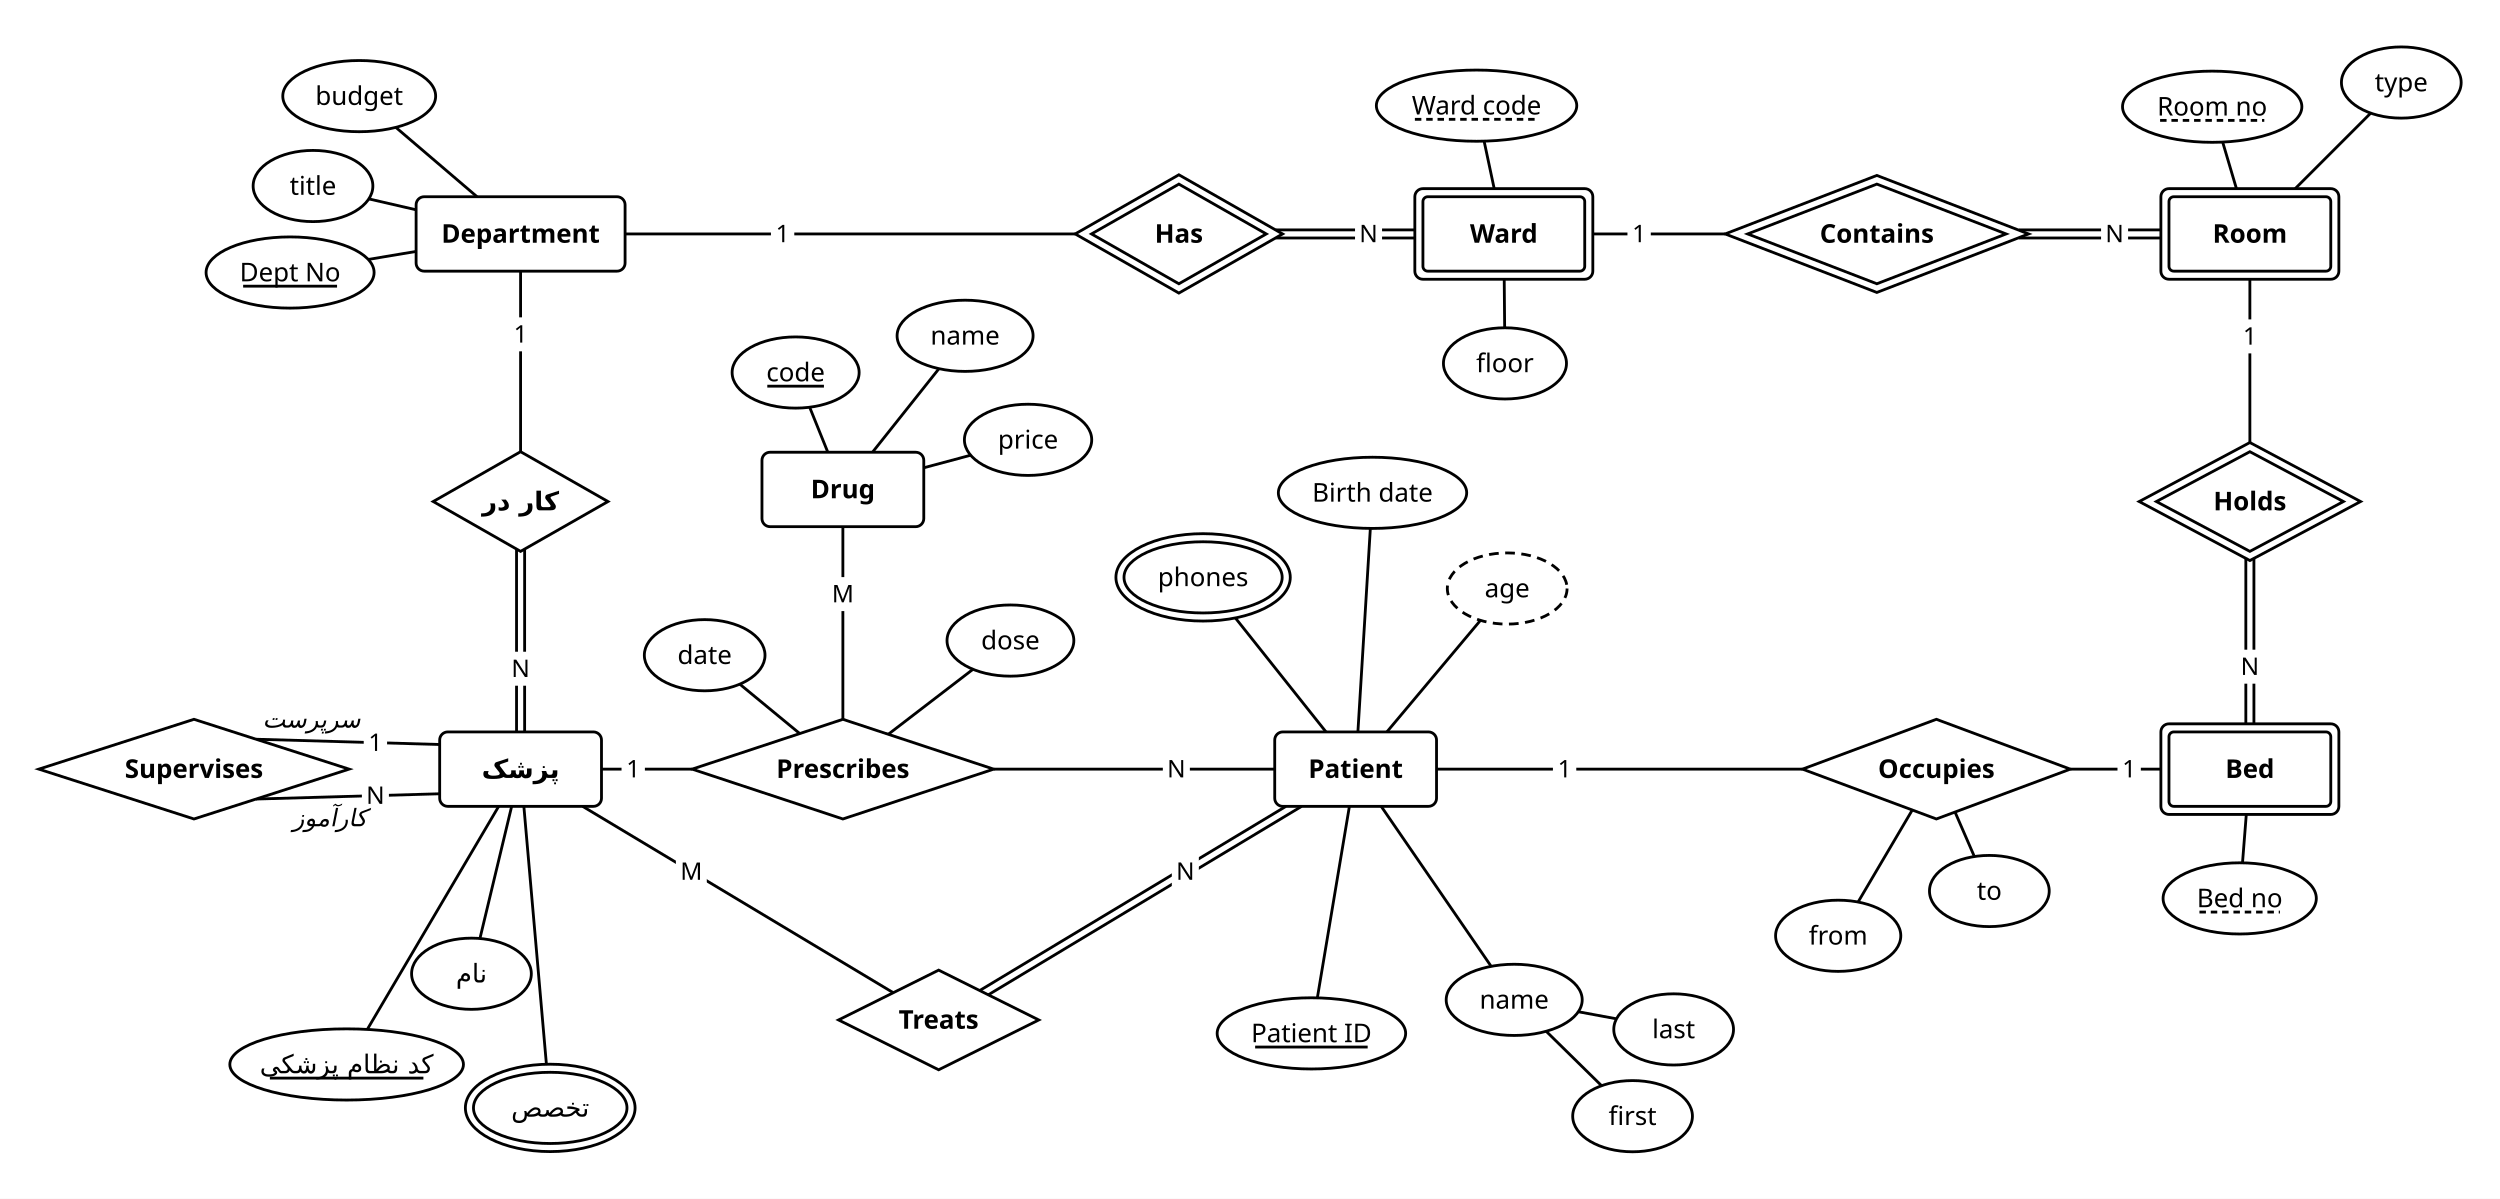
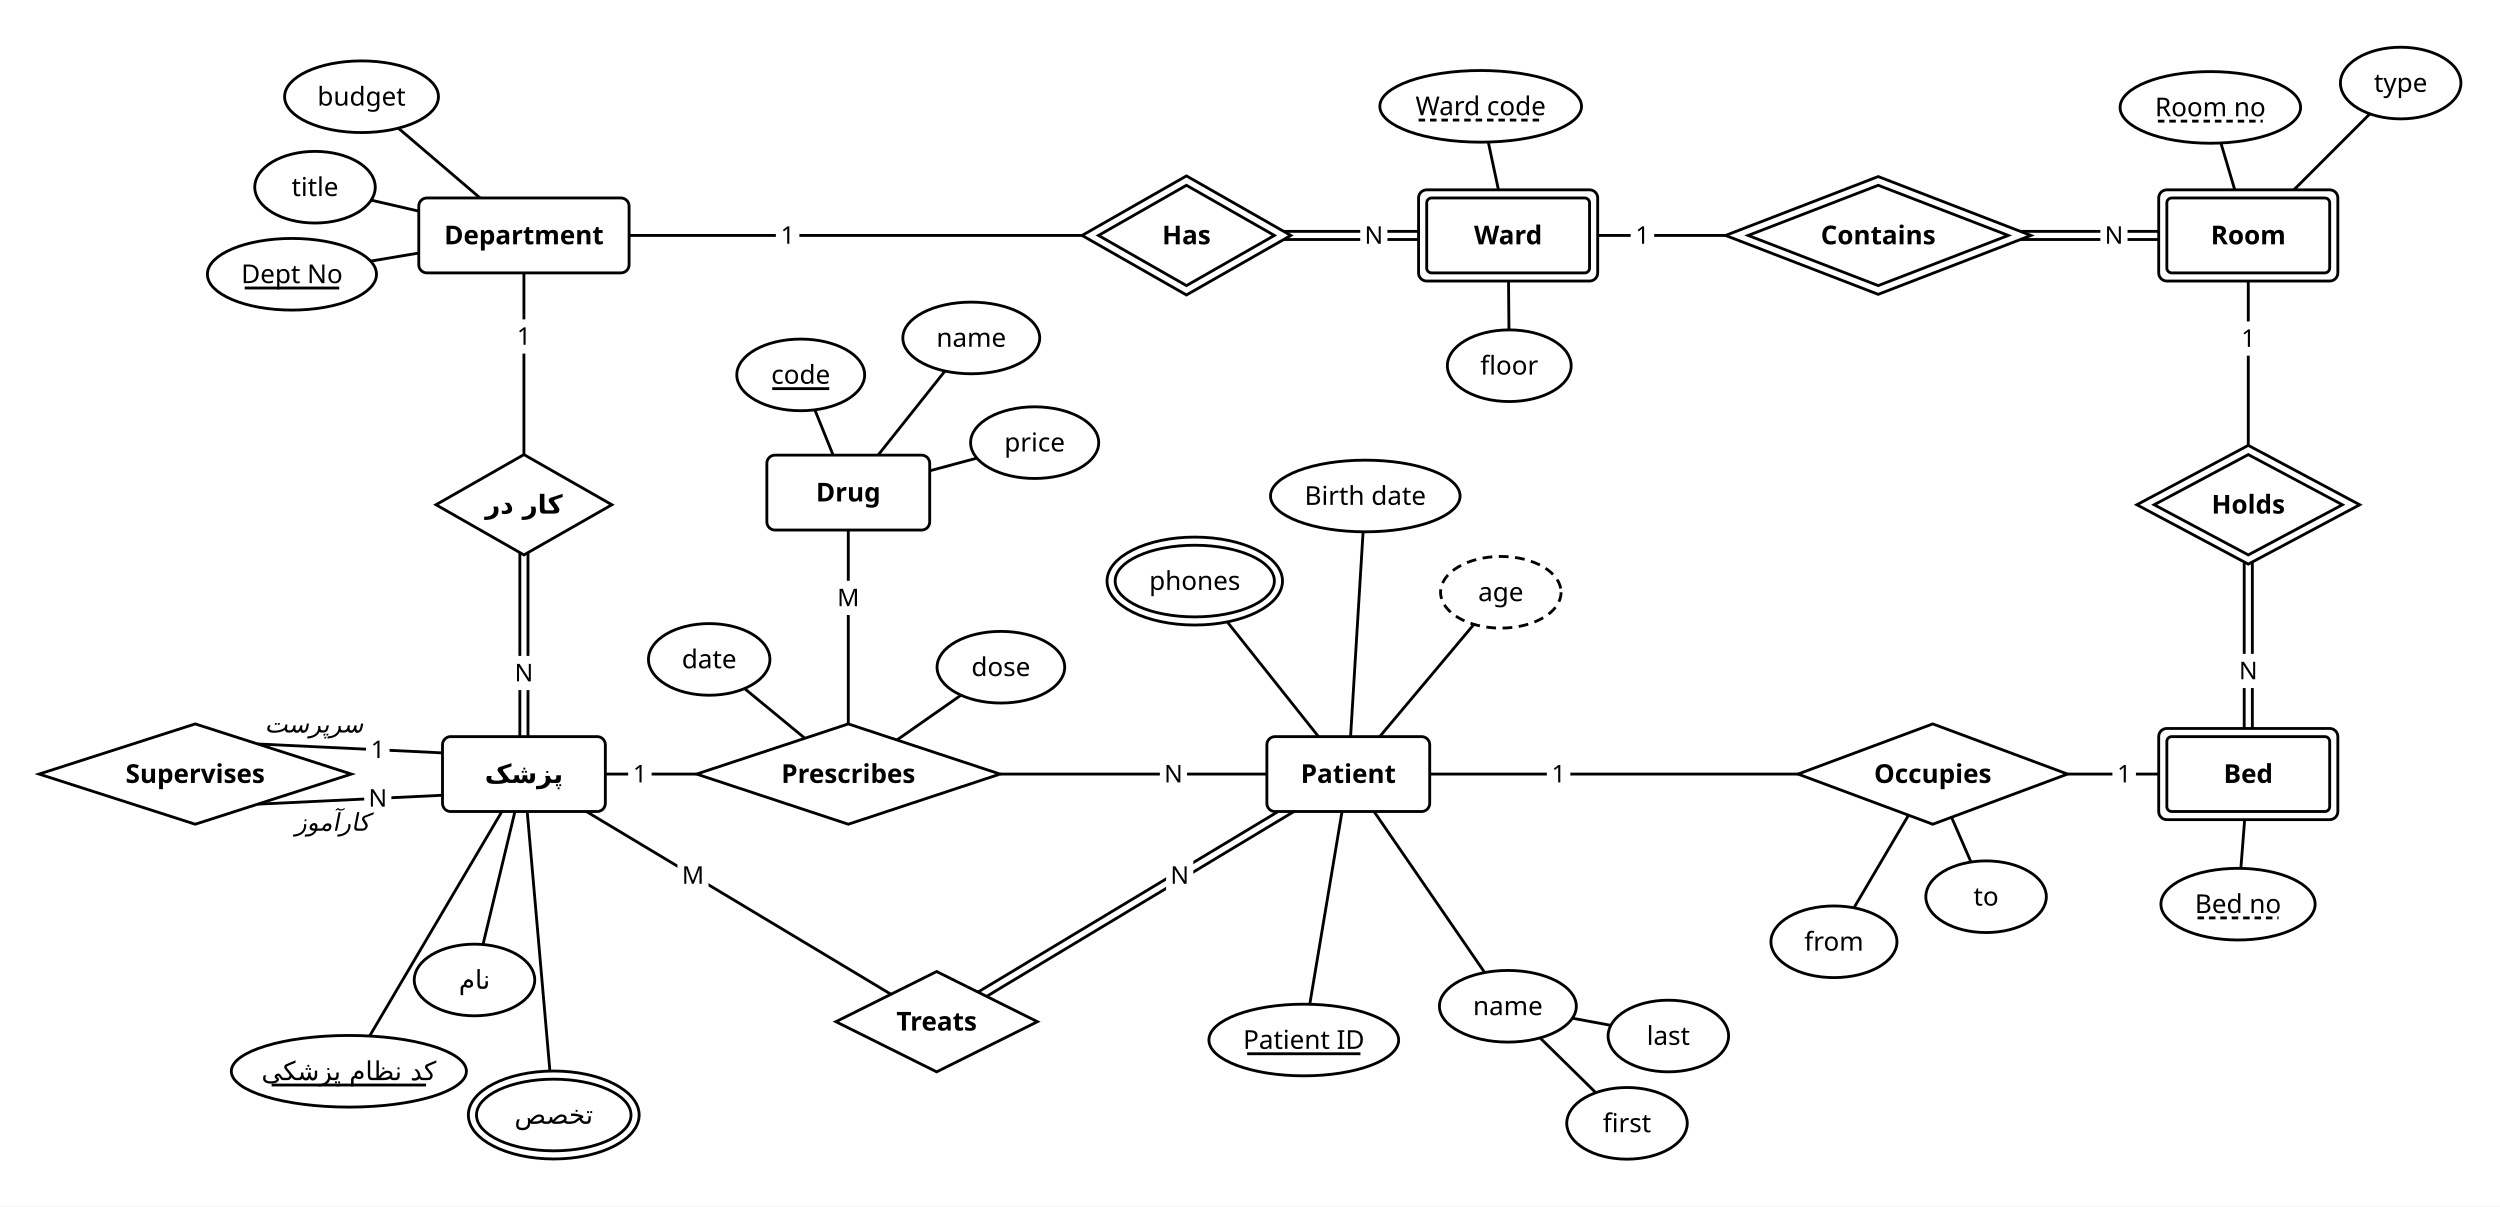
- <svg xmlns="http://www.w3.org/2000/svg" viewBox="-24 -29 1545.04 740.82" width="1545.04" height="740.82">
+ <svg xmlns="http://www.w3.org/2000/svg" viewBox="-24 -29 1535.2 740.82" width="1535.2" height="740.82">
  <style>
text { font-family: 'Vazirmatn', sans-serif; fill: #000000; }
.line { stroke: #000000; stroke-width: 1.75; fill: none; }
.shape { stroke: #000000; stroke-width: 1.75; fill: #ffffff; }
.outline { stroke: #000000; stroke-width: 1.75; fill: none; }
.dashed { stroke-dasharray: 6 4; }
.knockout { fill: #ffffff; stroke: none; }
</style>
-   <rect x="-24" y="-29" width="1545.04" height="740.82" fill="#ffffff" />
+   <rect x="-24" y="-29" width="1535.2" height="740.82" fill="#ffffff" />
  <g class="lines">
    <line class="line" x1="233.16" y1="126.38" x2="203.57" y2="131.34" />
    <line class="line" x1="233.16" y1="100.67" x2="203.93" y2="93.92" />
    <line class="line" x1="270.8" y1="92.58" x2="220.62" y2="49.72" />
-     <line class="line" x1="899.44" y1="87.58" x2="893.2" y2="58.23" />
-     <line class="line" x1="905.63" y1="143.58" x2="905.9" y2="173.58" />
-     <line class="line" x1="1358.16" y1="87.58" x2="1349.64" y2="58.81" />
-     <line class="line" x1="1394.46" y1="87.58" x2="1441.13" y2="40.91" />
-     <line class="line" x1="1364.25" y1="474.34" x2="1361.9" y2="504.24" />
-     <line class="line" x1="809.95" y1="469.34" x2="790.14" y2="587.69" />
-     <line class="line" x1="829.6" y1="469.34" x2="897.57" y2="568.23" />
-     <line class="line" x1="931.56" y1="608.35" x2="965.8" y2="641.99" />
-     <line class="line" x1="951.42" y1="596.28" x2="975.02" y2="600.65" />
-     <line class="line" x1="795.5" y1="423.34" x2="739.48" y2="352.9" />
-     <line class="line" x1="815.2" y1="423.34" x2="822.9" y2="297.57" />
-     <line class="line" x1="833.1" y1="423.34" x2="890.95" y2="354.39" />
+     <line class="line" x1="896.16" y1="87.58" x2="889.92" y2="58.23" />
+     <line class="line" x1="902.36" y1="143.58" x2="902.62" y2="173.58" />
+     <line class="line" x1="1348.32" y1="87.58" x2="1339.8" y2="58.81" />
+     <line class="line" x1="1384.62" y1="87.58" x2="1431.29" y2="40.91" />
+     <line class="line" x1="1354.41" y1="474.34" x2="1352.06" y2="504.24" />
+     <line class="line" x1="800.11" y1="469.34" x2="780.3" y2="587.69" />
+     <line class="line" x1="819.76" y1="469.34" x2="887.73" y2="568.23" />
+     <line class="line" x1="921.72" y1="608.35" x2="955.95" y2="641.99" />
+     <line class="line" x1="941.58" y1="596.28" x2="965.18" y2="600.65" />
+     <line class="line" x1="785.66" y1="423.34" x2="729.63" y2="352.9" />
+     <line class="line" x1="805.36" y1="423.34" x2="813.05" y2="297.57" />
+     <line class="line" x1="823.26" y1="423.34" x2="881.11" y2="354.39" />
    <line class="line" x1="284.19" y1="469.34" x2="202.98" y2="607.2" />
    <line class="line" x1="292.21" y1="469.34" x2="272.6" y2="551.02" />
    <line class="line" x1="299.75" y1="469.34" x2="313.69" y2="628.73" />
    <line class="line" x1="487.61" y1="250.49" x2="476.38" y2="222.67" />
    <line class="line" x1="515.2" y1="250.49" x2="556.29" y2="198.84" />
    <line class="line" x1="546.91" y1="260.09" x2="575.88" y2="252.33" />
-     <line class="line" x1="524.96" y1="424.81" x2="577.32" y2="384.63" />
+     <line class="line" x1="526.79" y1="425.41" x2="566.11" y2="397.88" />
    <line class="line" x1="470.24" y1="424.35" x2="433.2" y2="393.82" />
-     <line class="line" x1="1157.82" y1="471.6" x2="1124.32" y2="528.47" />
-     <line class="line" x1="1184.23" y1="472.85" x2="1196.19" y2="500.36" />
+     <line class="line" x1="1147.98" y1="471.6" x2="1114.48" y2="528.47" />
+     <line class="line" x1="1174.39" y1="472.85" x2="1186.35" y2="500.36" />
    <line class="line" x1="362.31" y1="115.58" x2="640.47" y2="115.58" />
-     <line class="line" x1="850.39" y1="118.08" x2="764.27" y2="118.08" />
-     <line class="line" x1="850.39" y1="113.08" x2="764.27" y2="113.08" />
-     <line class="line" x1="960.39" y1="115.58" x2="1042.16" y2="115.58" />
-     <line class="line" x1="1311.46" y1="118.08" x2="1223.69" y2="118.08" />
-     <line class="line" x1="1311.46" y1="113.08" x2="1223.69" y2="113.08" />
-     <line class="line" x1="1366.46" y1="143.58" x2="1366.46" y2="244.49" />
-     <line class="line" x1="1363.96" y1="418.34" x2="1363.96" y2="316.09" />
-     <line class="line" x1="1368.96" y1="418.34" x2="1368.96" y2="316.09" />
+     <line class="line" x1="847.11" y1="118.08" x2="764.27" y2="118.08" />
+     <line class="line" x1="847.11" y1="113.08" x2="764.27" y2="113.08" />
+     <line class="line" x1="957.11" y1="115.58" x2="1035.6" y2="115.58" />
+     <line class="line" x1="1301.62" y1="118.08" x2="1217.13" y2="118.08" />
+     <line class="line" x1="1301.62" y1="113.08" x2="1217.13" y2="113.08" />
+     <line class="line" x1="1356.62" y1="143.58" x2="1356.62" y2="244.49" />
+     <line class="line" x1="1354.12" y1="418.34" x2="1354.12" y2="316.09" />
+     <line class="line" x1="1359.12" y1="418.34" x2="1359.12" y2="316.09" />
    <line class="line" x1="347.73" y1="446.34" x2="403.73" y2="446.34" />
-     <line class="line" x1="763.8" y1="446.34" x2="590.08" y2="446.34" />
+     <line class="line" x1="753.96" y1="446.34" x2="590.08" y2="446.34" />
    <line class="line" x1="496.91" y1="296.49" x2="496.91" y2="415.54" />
-     <line class="line" x1="247.73" y1="431.11" x2="134.21" y2="427.86" />
-     <line class="line" x1="247.73" y1="461.57" x2="134.21" y2="464.82" />
-     <line class="line" x1="863.8" y1="446.34" x2="1089.94" y2="446.34" />
-     <line class="line" x1="1311.46" y1="446.34" x2="1255.46" y2="446.34" />
+     <line class="line" x1="247.73" y1="433.34" x2="134.21" y2="427.86" />
+     <line class="line" x1="247.73" y1="459.34" x2="134.21" y2="464.82" />
+     <line class="line" x1="853.96" y1="446.34" x2="1080.1" y2="446.34" />
+     <line class="line" x1="1301.62" y1="446.34" x2="1245.62" y2="446.34" />
    <line class="line" x1="295.23" y1="423.34" x2="295.23" y2="310.33" />
    <line class="line" x1="300.23" y1="423.34" x2="300.23" y2="310.33" />
    <line class="line" x1="297.73" y1="138.58" x2="297.73" y2="250.16" />
-     <line class="line" x1="336.07" y1="469.34" x2="528.04" y2="584.52" />
-     <line class="line" x1="780.41" y1="469.34" x2="586.77" y2="585.82" />
-     <line class="line" x1="770.71" y1="469.34" x2="581.46" y2="583.18" />
+     <line class="line" x1="336.07" y1="469.34" x2="523.12" y2="581.57" />
+     <line class="line" x1="770.57" y1="469.34" x2="581.84" y2="582.87" />
+     <line class="line" x1="760.87" y1="469.34" x2="576.54" y2="580.23" />
  </g>
  <g class="shapes">
    <g class="entity" data-id="entity:Department">
      <rect class="shape" x="233.16" y="92.58" width="129.15" height="46" rx="5" />
      <text x="297.73" y="121.02" font-size="16" font-weight="bold" text-anchor="middle">Department</text>
    </g>
    <g class="attribute" data-id="attr:entity:Department/Dept No">
      <ellipse class="shape" cx="155.28" cy="139.42" rx="51.92" ry="22" />
      <text x="155.28" y="144.86" font-size="16" text-anchor="middle">Dept No</text>
      <line class="line" x1="126.26" y1="147.86" x2="184.3" y2="147.86" stroke-width="1" />
    </g>
    <g class="attribute" data-id="attr:entity:Department/title">
      <ellipse class="shape" cx="169.44" cy="85.96" rx="37" ry="22" />
      <text x="169.44" y="91.4" font-size="16" text-anchor="middle">title</text>
    </g>
    <g class="attribute" data-id="attr:entity:Department/budget">
      <ellipse class="shape" cx="198" cy="30.4" rx="47.24" ry="22" />
      <text x="198" y="35.84" font-size="16" text-anchor="middle">budget</text>
    </g>
    <g class="entity" data-id="entity:Ward">
-       <rect class="shape" x="850.39" y="87.58" width="110" height="56" rx="5" />
-       <rect class="outline" x="855.39" y="92.58" width="100" height="46" rx="3" />
-       <text x="905.39" y="121.02" font-size="16" font-weight="bold" text-anchor="middle">Ward</text>
+       <rect class="shape" x="847.11" y="87.58" width="110" height="56" rx="5" />
+       <rect class="outline" x="852.11" y="92.58" width="100" height="46" rx="3" />
+       <text x="902.11" y="121.02" font-size="16" font-weight="bold" text-anchor="middle">Ward</text>
    </g>
    <g class="attribute" data-id="attr:entity:Ward/Ward code">
-       <ellipse class="shape" cx="888.54" cy="36.3" rx="61.93" ry="22" />
-       <text x="888.54" y="41.74" font-size="16" text-anchor="middle">Ward code</text>
-       <line class="line" x1="850.42" y1="44.74" x2="926.66" y2="44.74" stroke-width="1" stroke-dasharray="4 3" />
+       <ellipse class="shape" cx="885.26" cy="36.3" rx="61.93" ry="22" />
+       <text x="885.26" y="41.74" font-size="16" text-anchor="middle">Ward code</text>
+       <line class="line" x1="847.14" y1="44.74" x2="923.38" y2="44.74" stroke-width="1" stroke-dasharray="4 3" />
    </g>
    <g class="attribute" data-id="attr:entity:Ward/floor">
-       <ellipse class="shape" cx="906.09" cy="195.58" rx="38.02" ry="22" />
-       <text x="906.09" y="201.02" font-size="16" text-anchor="middle">floor</text>
+       <ellipse class="shape" cx="902.81" cy="195.58" rx="38.02" ry="22" />
+       <text x="902.81" y="201.02" font-size="16" text-anchor="middle">floor</text>
    </g>
    <g class="entity" data-id="entity:Room">
-       <rect class="shape" x="1311.46" y="87.58" width="110" height="56" rx="5" />
-       <rect class="outline" x="1316.46" y="92.58" width="100" height="46" rx="3" />
-       <text x="1366.46" y="121.02" font-size="16" font-weight="bold" text-anchor="middle">Room</text>
+       <rect class="shape" x="1301.62" y="87.58" width="110" height="56" rx="5" />
+       <rect class="outline" x="1306.62" y="92.58" width="100" height="46" rx="3" />
+       <text x="1356.62" y="121.02" font-size="16" font-weight="bold" text-anchor="middle">Room</text>
    </g>
    <g class="attribute" data-id="attr:entity:Room/Room no">
-       <ellipse class="shape" cx="1343.17" cy="36.96" rx="55.42" ry="22" />
-       <text x="1343.17" y="42.4" font-size="16" text-anchor="middle">Room no</text>
-       <line class="line" x1="1310.97" y1="45.4" x2="1375.37" y2="45.4" stroke-width="1" stroke-dasharray="4 3" />
+       <ellipse class="shape" cx="1333.33" cy="36.96" rx="55.42" ry="22" />
+       <text x="1333.33" y="42.4" font-size="16" text-anchor="middle">Room no</text>
+       <line class="line" x1="1301.13" y1="45.4" x2="1365.53" y2="45.4" stroke-width="1" stroke-dasharray="4 3" />
    </g>
    <g class="attribute" data-id="attr:entity:Room/type">
-       <ellipse class="shape" cx="1460.04" cy="22" rx="37" ry="22" />
-       <text x="1460.04" y="27.44" font-size="16" text-anchor="middle">type</text>
+       <ellipse class="shape" cx="1450.2" cy="22" rx="37" ry="22" />
+       <text x="1450.2" y="27.44" font-size="16" text-anchor="middle">type</text>
    </g>
    <g class="entity" data-id="entity:Bed">
-       <rect class="shape" x="1311.46" y="418.34" width="110" height="56" rx="5" />
-       <rect class="outline" x="1316.46" y="423.34" width="100" height="46" rx="3" />
-       <text x="1366.46" y="451.78" font-size="16" font-weight="bold" text-anchor="middle">Bed</text>
+       <rect class="shape" x="1301.62" y="418.34" width="110" height="56" rx="5" />
+       <rect class="outline" x="1306.62" y="423.34" width="100" height="46" rx="3" />
+       <text x="1356.62" y="451.78" font-size="16" font-weight="bold" text-anchor="middle">Bed</text>
    </g>
    <g class="attribute" data-id="attr:entity:Bed/Bed no">
-       <ellipse class="shape" cx="1360.17" cy="526.23" rx="47.35" ry="22" />
-       <text x="1360.17" y="531.67" font-size="16" text-anchor="middle">Bed no</text>
-       <line class="line" x1="1335.3" y1="534.67" x2="1385.04" y2="534.67" stroke-width="1" stroke-dasharray="4 3" />
+       <ellipse class="shape" cx="1350.33" cy="526.23" rx="47.35" ry="22" />
+       <text x="1350.33" y="531.67" font-size="16" text-anchor="middle">Bed no</text>
+       <line class="line" x1="1325.46" y1="534.67" x2="1375.2" y2="534.67" stroke-width="1" stroke-dasharray="4 3" />
    </g>
    <g class="entity" data-id="entity:Patient">
-       <rect class="shape" x="763.8" y="423.34" width="100" height="46" rx="5" />
-       <text x="813.8" y="451.78" font-size="16" font-weight="bold" text-anchor="middle">Patient</text>
+       <rect class="shape" x="753.96" y="423.34" width="100" height="46" rx="5" />
+       <text x="803.96" y="451.78" font-size="16" font-weight="bold" text-anchor="middle">Patient</text>
    </g>
    <g class="attribute" data-id="attr:entity:Patient/Patient ID">
-       <ellipse class="shape" cx="786.47" cy="609.65" rx="58.25" ry="22" />
-       <text x="786.47" y="615.09" font-size="16" text-anchor="middle">Patient ID</text>
-       <line class="line" x1="751.7" y1="618.09" x2="821.24" y2="618.09" stroke-width="1" />
+       <ellipse class="shape" cx="776.63" cy="609.65" rx="58.25" ry="22" />
+       <text x="776.63" y="615.09" font-size="16" text-anchor="middle">Patient ID</text>
+       <line class="line" x1="741.86" y1="618.09" x2="811.4" y2="618.09" stroke-width="1" />
    </g>
    <g class="attribute" data-id="attr:entity:Patient/name">
-       <ellipse class="shape" cx="911.8" cy="588.93" rx="42.03" ry="22" />
-       <text x="911.8" y="594.37" font-size="16" text-anchor="middle">name</text>
+       <ellipse class="shape" cx="901.96" cy="588.93" rx="42.03" ry="22" />
+       <text x="901.96" y="594.37" font-size="16" text-anchor="middle">name</text>
    </g>
    <g class="attribute" data-id="attr:attr:entity:Patient/name/first">
-       <ellipse class="shape" cx="984.95" cy="660.82" rx="37" ry="22" />
-       <text x="984.95" y="666.26" font-size="16" text-anchor="middle">first</text>
+       <ellipse class="shape" cx="975.11" cy="660.82" rx="37" ry="22" />
+       <text x="975.11" y="666.26" font-size="16" text-anchor="middle">first</text>
    </g>
    <g class="attribute" data-id="attr:attr:entity:Patient/name/last">
-       <ellipse class="shape" cx="1010.34" cy="607.2" rx="37" ry="22" />
-       <text x="1010.34" y="612.64" font-size="16" text-anchor="middle">last</text>
+       <ellipse class="shape" cx="1000.5" cy="607.2" rx="37" ry="22" />
+       <text x="1000.5" y="612.64" font-size="16" text-anchor="middle">last</text>
    </g>
    <g class="attribute" data-id="attr:entity:Patient/phones">
-       <ellipse class="shape" cx="719.53" cy="327.82" rx="53.88" ry="27" />
-       <ellipse class="outline" cx="719.53" cy="327.82" rx="48.88" ry="22" />
-       <text x="719.53" y="333.26" font-size="16" text-anchor="middle">phones</text>
+       <ellipse class="shape" cx="709.68" cy="327.82" rx="53.88" ry="27" />
+       <ellipse class="outline" cx="709.68" cy="327.82" rx="48.88" ry="22" />
+       <text x="709.68" y="333.26" font-size="16" text-anchor="middle">phones</text>
    </g>
    <g class="attribute" data-id="attr:entity:Patient/Birth date">
-       <ellipse class="shape" cx="824.24" cy="275.58" rx="58.2" ry="22" />
-       <text x="824.24" y="281.02" font-size="16" text-anchor="middle">Birth date</text>
+       <ellipse class="shape" cx="814.4" cy="275.58" rx="58.2" ry="22" />
+       <text x="814.4" y="281.02" font-size="16" text-anchor="middle">Birth date</text>
    </g>
    <g class="attribute" data-id="attr:entity:Patient/age">
-       <ellipse class="shape dashed" cx="907.47" cy="334.71" rx="37" ry="22" />
-       <text x="907.47" y="340.15" font-size="16" text-anchor="middle">age</text>
+       <ellipse class="shape dashed" cx="897.62" cy="334.71" rx="37" ry="22" />
+       <text x="897.62" y="340.15" font-size="16" text-anchor="middle">age</text>
    </g>
    <g class="entity" data-id="entity:پزشک">
      <rect class="shape" x="247.73" y="423.34" width="100" height="46" rx="5" />
      <text x="297.73" y="451.78" font-size="16" font-weight="bold" text-anchor="middle" direction="rtl">پزشک</text>
    </g>
    <g class="attribute" data-id="attr:entity:پزشک/کد نظام پزشکی">
      <ellipse class="shape" cx="190.23" cy="628.85" rx="72.19" ry="22" />
      <text x="190.23" y="634.29" font-size="16" text-anchor="middle" direction="rtl">کد نظام پزشکی</text>
      <line class="line" x1="142.78" y1="637.29" x2="237.67" y2="637.29" stroke-width="1" />
    </g>
    <g class="attribute" data-id="attr:entity:پزشک/نام">
      <ellipse class="shape" cx="267.37" cy="572.79" rx="37" ry="22" />
      <text x="267.37" y="578.23" font-size="16" text-anchor="middle" direction="rtl">نام</text>
    </g>
    <g class="attribute" data-id="attr:entity:پزشک/تخصص">
      <ellipse class="shape" cx="316.05" cy="655.7" rx="52.44" ry="27" />
      <ellipse class="outline" cx="316.05" cy="655.7" rx="47.44" ry="22" />
      <text x="316.05" y="661.14" font-size="16" text-anchor="middle" direction="rtl">تخصص</text>
    </g>
    <g class="entity" data-id="entity:Drug">
      <rect class="shape" x="446.91" y="250.49" width="100" height="46" rx="5" />
      <text x="496.91" y="278.93" font-size="16" font-weight="bold" text-anchor="middle">Drug</text>
    </g>
    <g class="attribute" data-id="attr:entity:Drug/code">
      <ellipse class="shape" cx="467.71" cy="201.22" rx="39.25" ry="22" />
      <text x="467.71" y="206.66" font-size="16" text-anchor="middle">code</text>
      <line class="line" x1="450.2" y1="209.66" x2="485.21" y2="209.66" stroke-width="1" />
    </g>
    <g class="attribute" data-id="attr:entity:Drug/name">
      <ellipse class="shape" cx="572.44" cy="178.53" rx="42.03" ry="22" />
      <text x="572.44" y="183.97" font-size="16" text-anchor="middle">name</text>
    </g>
    <g class="attribute" data-id="attr:entity:Drug/price">
      <ellipse class="shape" cx="611.36" cy="242.82" rx="39.34" ry="22" />
      <text x="611.36" y="248.26" font-size="16" text-anchor="middle">price</text>
    </g>
    <g class="relationship" data-id="rel:Has(Department,Ward)">
      <polygon class="shape" points="704.56,79.02 768.66,115.58 704.56,152.13 640.47,115.58" />
      <polygon class="outline" points="704.56,84.78 758.56,115.58 704.56,146.38 650.56,115.58" />
      <text x="704.56" y="121.02" font-size="16" font-weight="bold" text-anchor="middle">Has</text>
    </g>
    <g class="relationship" data-id="rel:Contains(Ward,Room)">
-       <polygon class="shape" points="1135.92,79.42 1229.69,115.58 1135.92,151.74 1042.16,115.58" />
-       <polygon class="outline" points="1135.92,84.78 1215.79,115.58 1135.92,146.38 1056.06,115.58" />
-       <text x="1135.92" y="121.02" font-size="16" font-weight="bold" text-anchor="middle">Contains</text>
+       <polygon class="shape" points="1129.36,79.42 1223.13,115.58 1129.36,151.74 1035.6,115.58" />
+       <polygon class="outline" points="1129.36,84.78 1209.23,115.58 1129.36,146.38 1049.5,115.58" />
+       <text x="1129.36" y="121.02" font-size="16" font-weight="bold" text-anchor="middle">Contains</text>
    </g>
    <g class="relationship" data-id="rel:Holds(Room,Bed)">
-       <polygon class="shape" points="1366.46,244.49 1434.88,280.96 1366.46,317.42 1298.04,280.96" />
-       <polygon class="outline" points="1366.46,250.16 1424.25,280.96 1366.46,311.76 1308.67,280.96" />
-       <text x="1366.46" y="286.4" font-size="16" font-weight="bold" text-anchor="middle">Holds</text>
+       <polygon class="shape" points="1356.62,244.49 1425.04,280.96 1356.62,317.42 1288.2,280.96" />
+       <polygon class="outline" points="1356.62,250.16 1414.41,280.96 1356.62,311.76 1298.83,280.96" />
+       <text x="1356.62" y="286.4" font-size="16" font-weight="bold" text-anchor="middle">Holds</text>
    </g>
    <g class="relationship" data-id="rel:Prescribes(پزشک,Patient,Drug)">
      <polygon class="shape" points="496.91,415.54 590.08,446.34 496.91,477.14 403.73,446.34" />
      <text x="496.91" y="451.78" font-size="16" font-weight="bold" text-anchor="middle">Prescribes</text>
    </g>
    <g class="attribute" data-id="attr:rel:Prescribes(پزشک,Patient,Drug)/dose">
-       <ellipse class="shape" cx="600.46" cy="366.88" rx="39.19" ry="22" />
-       <text x="600.46" y="372.32" font-size="16" text-anchor="middle">dose</text>
+       <ellipse class="shape" cx="590.62" cy="380.72" rx="39.19" ry="22" />
+       <text x="590.62" y="386.16" font-size="16" text-anchor="middle">dose</text>
    </g>
    <g class="attribute" data-id="attr:rel:Prescribes(پزشک,Patient,Drug)/date">
      <ellipse class="shape" cx="411.5" cy="375.93" rx="37.29" ry="22" />
      <text x="411.5" y="381.37" font-size="16" text-anchor="middle">date</text>
    </g>
    <g class="relationship" data-id="rel:Supervises(پزشک,پزشک)">
      <polygon class="shape" points="95.87,415.54 191.73,446.34 95.87,477.14 0,446.34" />
      <text x="95.87" y="451.78" font-size="16" font-weight="bold" text-anchor="middle">Supervises</text>
    </g>
    <g class="relationship" data-id="rel:Occupies(Patient,Bed)">
-       <polygon class="shape" points="1172.7,415.54 1255.46,446.34 1172.7,477.14 1089.94,446.34" />
-       <text x="1172.7" y="451.78" font-size="16" font-weight="bold" text-anchor="middle">Occupies</text>
+       <polygon class="shape" points="1162.86,415.54 1245.62,446.34 1162.86,477.14 1080.1,446.34" />
+       <text x="1162.86" y="451.78" font-size="16" font-weight="bold" text-anchor="middle">Occupies</text>
    </g>
    <g class="attribute" data-id="attr:rel:Occupies(Patient,Bed)/from">
-       <ellipse class="shape" cx="1112.03" cy="549.33" rx="38.69" ry="22" />
-       <text x="1112.03" y="554.77" font-size="16" text-anchor="middle">from</text>
+       <ellipse class="shape" cx="1102.19" cy="549.33" rx="38.69" ry="22" />
+       <text x="1102.19" y="554.77" font-size="16" text-anchor="middle">from</text>
    </g>
    <g class="attribute" data-id="attr:rel:Occupies(Patient,Bed)/to">
-       <ellipse class="shape" cx="1205.45" cy="521.66" rx="37" ry="22" />
-       <text x="1205.45" y="527.1" font-size="16" text-anchor="middle">to</text>
+       <ellipse class="shape" cx="1195.61" cy="521.66" rx="37" ry="22" />
+       <text x="1195.61" y="527.1" font-size="16" text-anchor="middle">to</text>
    </g>
    <g class="relationship" data-id="rel:کار در(پزشک,Department)">
      <polygon class="shape" points="297.73,250.16 351.73,280.96 297.73,311.76 243.73,280.96" />
      <text x="297.73" y="286.4" font-size="16" font-weight="bold" text-anchor="middle" direction="rtl">کار در</text>
    </g>
    <g class="relationship" data-id="rel:Treats(پزشک,Patient)">
-       <polygon class="shape" points="556.09,570.55 617.97,601.35 556.09,632.15 494.22,601.35" />
-       <text x="556.09" y="606.79" font-size="16" font-weight="bold" text-anchor="middle">Treats</text>
+       <polygon class="shape" points="551.17,567.6 613.05,598.4 551.17,629.2 489.3,598.4" />
+       <text x="551.17" y="603.84" font-size="16" font-weight="bold" text-anchor="middle">Treats</text>
    </g>
  </g>
  <g class="labels">
    <rect class="knockout" x="452.45" y="105.08" width="14.43" height="21" />
    <text x="459.67" y="120.68" font-size="15" text-anchor="middle">1</text>
-     <rect class="knockout" x="813.43" y="105.08" width="16.7" height="21" />
-     <text x="821.78" y="120.68" font-size="15" text-anchor="middle">N</text>
-     <rect class="knockout" x="981.79" y="105.08" width="14.43" height="21" />
-     <text x="989.01" y="120.68" font-size="15" text-anchor="middle">1</text>
-     <rect class="knockout" x="1274.49" y="105.08" width="16.7" height="21" />
-     <text x="1282.84" y="120.68" font-size="15" text-anchor="middle">N</text>
-     <rect class="knockout" x="1359.24" y="168.4" width="14.43" height="21" />
-     <text x="1366.46" y="184" font-size="15" text-anchor="middle">1</text>
-     <rect class="knockout" x="1358.11" y="372.52" width="16.7" height="21" />
-     <text x="1366.46" y="388.12" font-size="15" text-anchor="middle">N</text>
-     <rect class="knockout" x="360.12" y="435.84" width="14.43" height="21" />
-     <text x="367.33" y="451.44" font-size="15" text-anchor="middle">1</text>
-     <rect class="knockout" x="694.65" y="435.84" width="16.7" height="21" />
-     <text x="703" y="451.44" font-size="15" text-anchor="middle">N</text>
+     <rect class="knockout" x="811.3" y="105.08" width="16.7" height="21" />
+     <text x="819.65" y="120.68" font-size="15" text-anchor="middle">N</text>
+     <rect class="knockout" x="977.37" y="105.08" width="14.43" height="21" />
+     <text x="984.58" y="120.68" font-size="15" text-anchor="middle">1</text>
+     <rect class="knockout" x="1265.79" y="105.08" width="16.7" height="21" />
+     <text x="1274.15" y="120.68" font-size="15" text-anchor="middle">N</text>
+     <rect class="knockout" x="1349.4" y="168.4" width="14.43" height="21" />
+     <text x="1356.62" y="184" font-size="15" text-anchor="middle">1</text>
+     <rect class="knockout" x="1348.27" y="372.52" width="16.7" height="21" />
+     <text x="1356.62" y="388.12" font-size="15" text-anchor="middle">N</text>
+     <rect class="knockout" x="361.73" y="435.84" width="14.43" height="21" />
+     <text x="368.95" y="451.44" font-size="15" text-anchor="middle">1</text>
+     <rect class="knockout" x="688.25" y="435.84" width="16.7" height="21" />
+     <text x="696.6" y="451.44" font-size="15" text-anchor="middle">N</text>
    <rect class="knockout" x="487.36" y="327.66" width="19.1" height="21" />
    <text x="496.91" y="343.26" font-size="15" text-anchor="middle">M</text>
-     <rect class="knockout" x="200.79" y="419.47" width="14.43" height="21" />
-     <text x="208" y="435.07" font-size="15" text-anchor="middle">1</text>
-     <text x="168.65" y="420.68" font-size="15" text-anchor="middle" font-style="italic" direction="rtl">سرپرست</text>
-     <rect class="knockout" x="199.65" y="452.2" width="16.7" height="21" />
-     <text x="208" y="467.8" font-size="15" text-anchor="middle">N</text>
-     <text x="180" y="481.65" font-size="15" text-anchor="middle" font-style="italic" direction="rtl">کارآموز</text>
-     <rect class="knockout" x="935.73" y="435.84" width="14.43" height="21" />
-     <text x="942.95" y="451.44" font-size="15" text-anchor="middle">1</text>
-     <rect class="knockout" x="1284.64" y="435.84" width="14.43" height="21" />
-     <text x="1291.86" y="451.44" font-size="15" text-anchor="middle">1</text>
+     <rect class="knockout" x="200.79" y="420.92" width="14.43" height="21" />
+     <text x="208" y="436.52" font-size="15" text-anchor="middle">1</text>
+     <text x="168.93" y="420.84" font-size="15" text-anchor="middle" font-style="italic" direction="rtl">سرپرست</text>
+     <rect class="knockout" x="199.65" y="450.75" width="16.7" height="21" />
+     <text x="208" y="466.35" font-size="15" text-anchor="middle">N</text>
+     <text x="180.27" y="481.12" font-size="15" text-anchor="middle" font-style="italic" direction="rtl">کارآموز</text>
+     <rect class="knockout" x="925.89" y="435.84" width="14.43" height="21" />
+     <text x="933.11" y="451.44" font-size="15" text-anchor="middle">1</text>
+     <rect class="knockout" x="1273.19" y="435.84" width="14.43" height="21" />
+     <text x="1280.4" y="451.44" font-size="15" text-anchor="middle">1</text>
    <rect class="knockout" x="289.38" y="373.78" width="16.7" height="21" />
    <text x="297.73" y="389.38" font-size="15" text-anchor="middle">N</text>
    <rect class="knockout" x="290.52" y="167.13" width="14.43" height="21" />
    <text x="297.73" y="182.73" font-size="15" text-anchor="middle">1</text>
-     <rect class="knockout" x="393.71" y="499.15" width="19.1" height="21" />
-     <text x="403.26" y="514.75" font-size="15" text-anchor="middle">M</text>
-     <rect class="knockout" x="700.2" y="499.14" width="16.7" height="21" />
-     <text x="708.55" y="514.74" font-size="15" text-anchor="middle">N</text>
+     <rect class="knockout" x="391.99" y="498.12" width="19.1" height="21" />
+     <text x="401.54" y="513.72" font-size="15" text-anchor="middle">M</text>
+     <rect class="knockout" x="692.09" y="498.11" width="16.7" height="21" />
+     <text x="700.44" y="513.71" font-size="15" text-anchor="middle">N</text>
  </g>
</svg>
